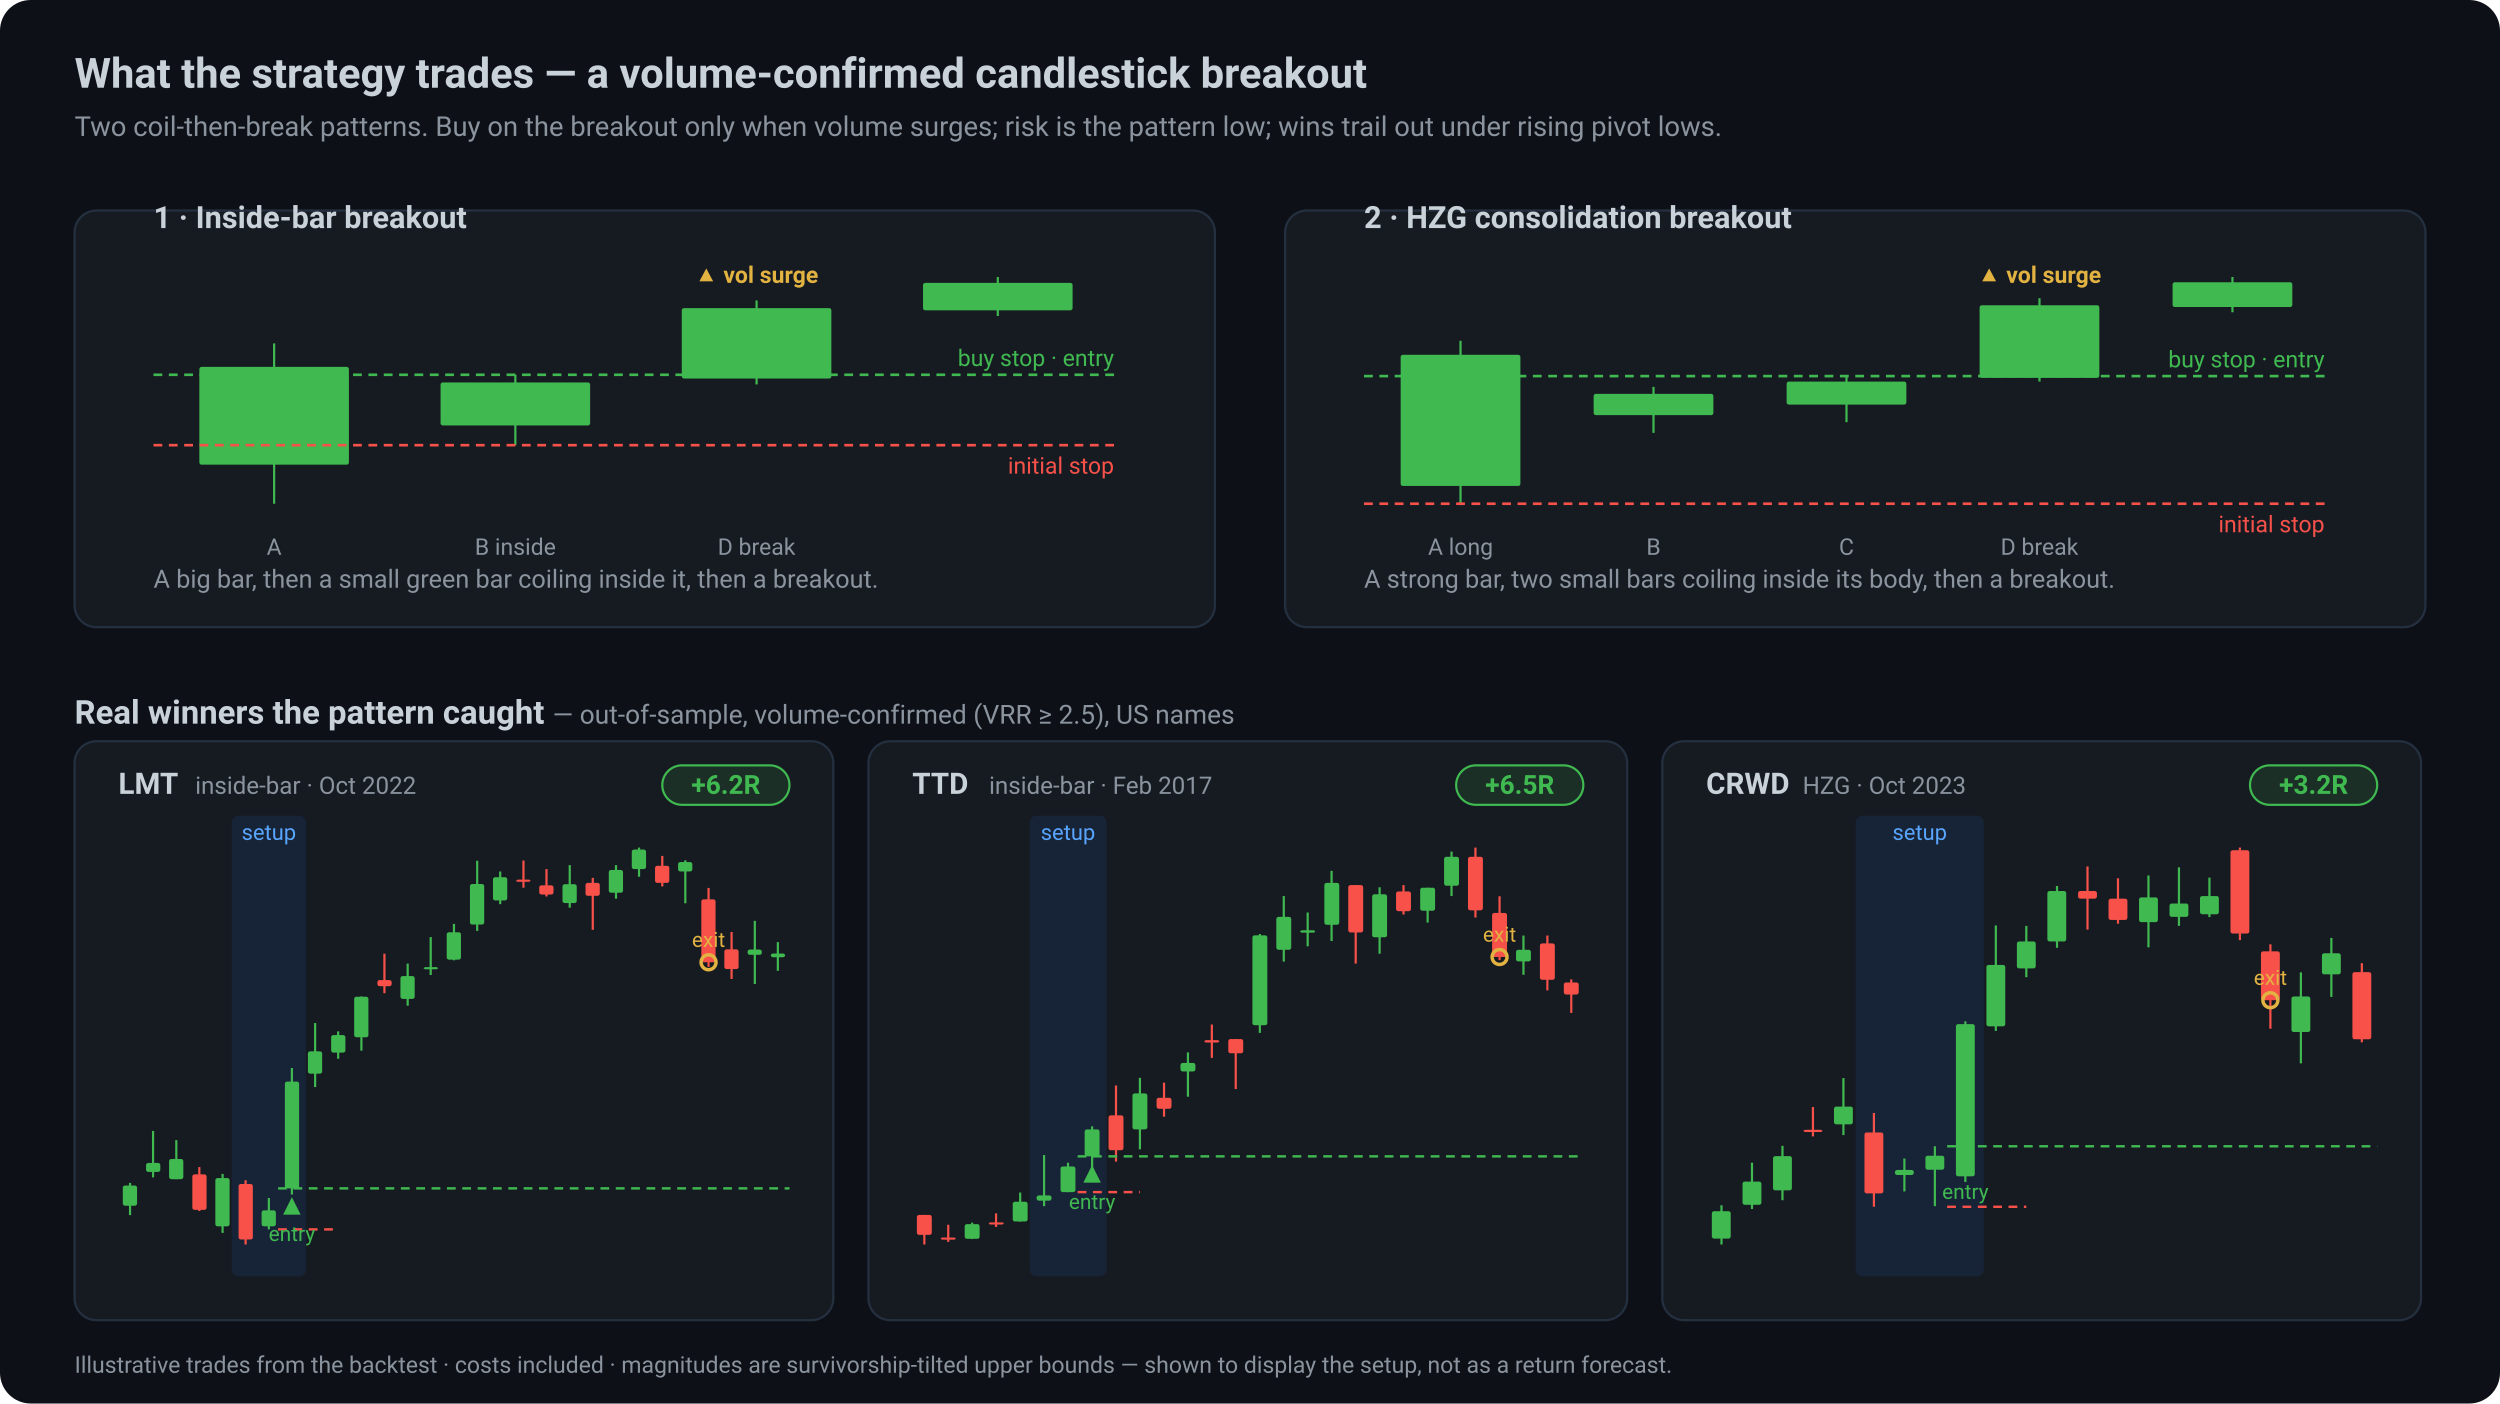
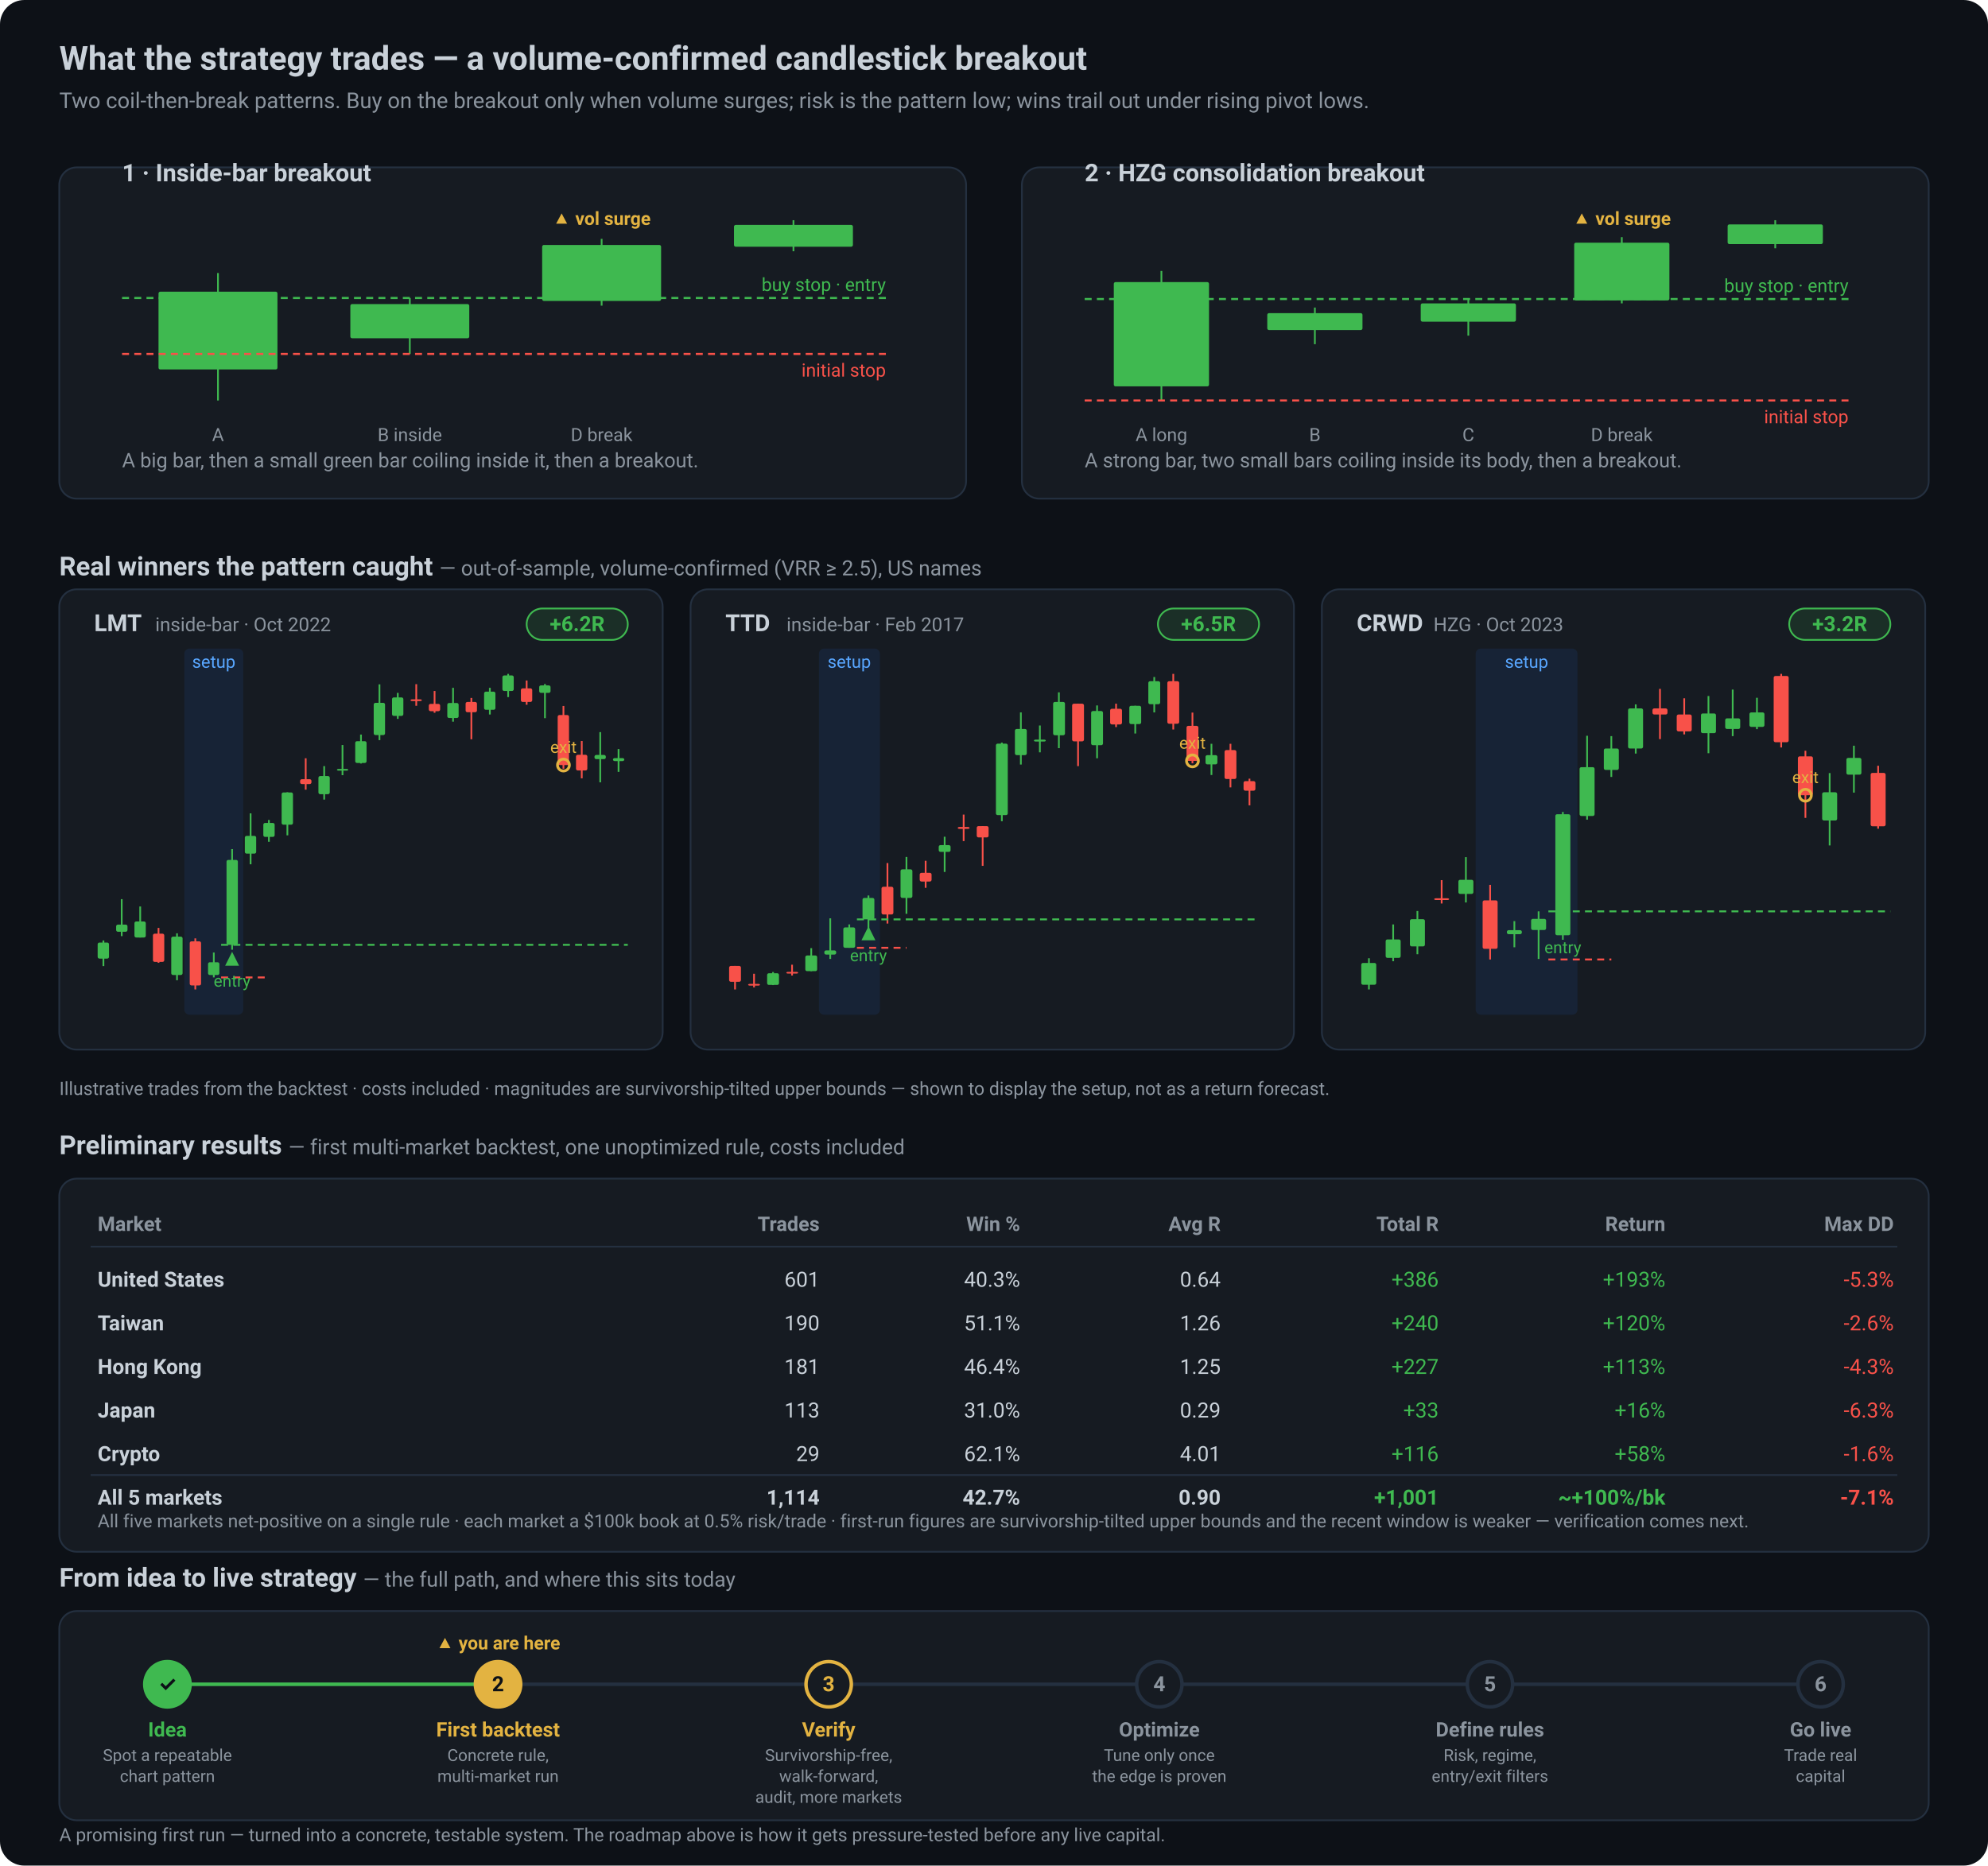
- <svg xmlns="http://www.w3.org/2000/svg" viewBox="0 0 1140 640" font-family="ui-sans-serif,system-ui,-apple-system,Segoe UI,Roboto,Helvetica,Arial">
-   <rect x="0" y="0" width="1140" height="640" rx="14" fill="#0d1117" />
+ <svg xmlns="http://www.w3.org/2000/svg" viewBox="0 0 1140 1070" font-family="ui-sans-serif,system-ui,-apple-system,Segoe UI,Roboto,Helvetica,Arial">
+   <rect x="0" y="0" width="1140" height="1070" rx="14" fill="#0d1117" />
  <text x="34" y="40" fill="#c9d1d9" font-size="19" font-weight="700">What the strategy trades — a volume-confirmed candlestick breakout</text>
  <text x="34" y="62" fill="#8b949e" font-size="12.5">Two coil-then-break patterns. Buy on the breakout only when volume surges; risk is the pattern low; wins trail out under rising pivot lows.</text>
  <g>
    <rect x="34" y="96" width="520" height="190" rx="10" fill="#161b22" stroke="#243040" />
    <text x="70" y="104" fill="#c9d1d9" font-size="14" font-weight="700">1 · Inside-bar breakout</text>
    <text x="70" y="268" fill="#8b949e" font-size="11.5">A big bar, then a small green bar coiling inside it, then a breakout.</text>
    <line x1="125.0" y1="156.6" x2="125.0" y2="229.7" stroke="#3fb950" stroke-width="1" />
    <rect x="90.9" y="167.3" width="68.2" height="44.6" fill="#3fb950" rx="1" />
    <line x1="235.0" y1="170.9" x2="235.0" y2="203.0" stroke="#3fb950" stroke-width="1" />
    <rect x="200.9" y="174.4" width="68.2" height="19.6" fill="#3fb950" rx="1" />
    <line x1="345.0" y1="137.0" x2="345.0" y2="175.3" stroke="#3fb950" stroke-width="1" />
    <rect x="310.9" y="140.5" width="68.2" height="32.1" fill="#3fb950" rx="1" />
    <line x1="455.0" y1="126.3" x2="455.0" y2="144.1" stroke="#3fb950" stroke-width="1" />
    <rect x="420.9" y="129.0" width="68.2" height="12.5" fill="#3fb950" rx="1" />
    <line x1="70" y1="170.9" x2="510" y2="170.9" stroke="#3fb950" stroke-width="1.2" stroke-dasharray="4 3" />
    <text x="508" y="166.9" fill="#3fb950" font-size="10.5" text-anchor="end">buy stop · entry</text>
    <line x1="70" y1="203.0" x2="510" y2="203.0" stroke="#f85149" stroke-width="1.2" stroke-dasharray="4 3" />
    <text x="508" y="216.0" fill="#f85149" font-size="10.5" text-anchor="end">initial stop</text>
    <text x="125.0" y="253.0" fill="#8b949e" font-size="10.5" text-anchor="middle">A</text>
    <text x="235.0" y="253.0" fill="#8b949e" font-size="10.5" text-anchor="middle">B inside</text>
    <text x="345.0" y="253.0" fill="#8b949e" font-size="10.5" text-anchor="middle">D break</text>
    <text x="345.0" y="129.0" fill="#e3b341" font-size="10.5" text-anchor="middle" font-weight="700">▲ vol surge</text>
  </g>
  <g>
    <rect x="586" y="96" width="520" height="190" rx="10" fill="#161b22" stroke="#243040" />
    <text x="622" y="104" fill="#c9d1d9" font-size="14" font-weight="700">2 · HZG consolidation breakout</text>
    <text x="622" y="268" fill="#8b949e" font-size="11.5">A strong bar, two small bars coiling inside its body, then a breakout.</text>
    <line x1="666.0" y1="155.4" x2="666.0" y2="229.7" stroke="#3fb950" stroke-width="1" />
    <rect x="638.7" y="161.8" width="54.6" height="59.8" fill="#3fb950" rx="1" />
    <line x1="754.0" y1="176.4" x2="754.0" y2="197.4" stroke="#3fb950" stroke-width="1" />
    <rect x="726.7" y="179.6" width="54.6" height="9.7" fill="#3fb950" rx="1" />
    <line x1="842.0" y1="171.5" x2="842.0" y2="192.5" stroke="#3fb950" stroke-width="1" />
    <rect x="814.7" y="174.0" width="54.6" height="10.5" fill="#3fb950" rx="1" />
    <line x1="930.0" y1="136.0" x2="930.0" y2="174.0" stroke="#3fb950" stroke-width="1" />
    <rect x="902.7" y="139.2" width="54.6" height="33.1" fill="#3fb950" rx="1" />
    <line x1="1018.0" y1="126.3" x2="1018.0" y2="142.4" stroke="#3fb950" stroke-width="1" />
    <rect x="990.7" y="128.7" width="54.6" height="11.3" fill="#3fb950" rx="1" />
    <line x1="622" y1="171.5" x2="1062" y2="171.5" stroke="#3fb950" stroke-width="1.2" stroke-dasharray="4 3" />
    <text x="1060" y="167.5" fill="#3fb950" font-size="10.5" text-anchor="end">buy stop · entry</text>
    <line x1="622" y1="229.7" x2="1062" y2="229.7" stroke="#f85149" stroke-width="1.2" stroke-dasharray="4 3" />
    <text x="1060" y="242.7" fill="#f85149" font-size="10.5" text-anchor="end">initial stop</text>
    <text x="666.0" y="253.0" fill="#8b949e" font-size="10.5" text-anchor="middle">A long</text>
    <text x="754.0" y="253.0" fill="#8b949e" font-size="10.5" text-anchor="middle">B</text>
    <text x="842.0" y="253.0" fill="#8b949e" font-size="10.5" text-anchor="middle">C</text>
    <text x="930.0" y="253.0" fill="#8b949e" font-size="10.5" text-anchor="middle">D break</text>
    <text x="930.0" y="129.0" fill="#e3b341" font-size="10.5" text-anchor="middle" font-weight="700">▲ vol surge</text>
  </g>
  <text x="34" y="330" fill="#c9d1d9" font-size="15" font-weight="700">Real winners the pattern caught <tspan fill="#8b949e" font-size="12" font-weight="400">— out-of-sample, volume-confirmed (VRR ≥ 2.5), US names</tspan>
  </text>
  <rect x="34" y="338" width="346" height="264" rx="10" fill="#161b22" stroke="#243040" />
  <text x="54" y="362" fill="#c9d1d9" font-size="13.5" font-weight="700">LMT</text>
  <text x="89" y="362" fill="#8b949e" font-size="11">inside-bar · Oct 2022</text>
  <rect x="302" y="349" width="58" height="18" rx="9" fill="#3fb95022" stroke="#3fb950" stroke-width="1" />
  <text x="331" y="362" fill="#3fb950" font-size="12" font-weight="700" text-anchor="middle">+6.2R</text>
  <rect x="105.7" y="372.0" width="33.8" height="210.0" fill="#1f6feb" opacity="0.10" rx="3" />
  <text x="122.6" y="383.0" fill="#58a6ff" font-size="10" text-anchor="middle">setup</text>
  <line x1="59.3" y1="539.4" x2="59.3" y2="554.1" stroke="#3fb950" stroke-width="1" />
  <rect x="56.0" y="540.6" width="6.5" height="9.2" fill="#3fb950" rx="1" />
  <line x1="69.8" y1="515.7" x2="69.8" y2="536.9" stroke="#3fb950" stroke-width="1" />
  <rect x="66.6" y="530.3" width="6.5" height="4.1" fill="#3fb950" rx="1" />
  <line x1="80.4" y1="519.9" x2="80.4" y2="537.7" stroke="#3fb950" stroke-width="1" />
  <rect x="77.1" y="528.5" width="6.5" height="9.2" fill="#3fb950" rx="1" />
  <line x1="90.9" y1="532.2" x2="90.9" y2="552.2" stroke="#f85149" stroke-width="1" />
  <rect x="87.7" y="535.5" width="6.5" height="16.2" fill="#f85149" rx="1" />
  <line x1="101.5" y1="535.3" x2="101.5" y2="562.2" stroke="#3fb950" stroke-width="1" />
  <rect x="98.2" y="537.2" width="6.5" height="22.0" fill="#3fb950" rx="1" />
  <line x1="112.0" y1="538.2" x2="112.0" y2="567.5" stroke="#f85149" stroke-width="1" />
  <rect x="108.8" y="539.9" width="6.5" height="25.3" fill="#f85149" rx="1" />
  <line x1="122.6" y1="546.3" x2="122.6" y2="560.6" stroke="#3fb950" stroke-width="1" />
  <rect x="119.3" y="551.9" width="6.5" height="7.3" fill="#3fb950" rx="1" />
  <line x1="133.1" y1="487.0" x2="133.1" y2="544.7" stroke="#3fb950" stroke-width="1" />
  <rect x="129.9" y="493.2" width="6.5" height="48.7" fill="#3fb950" rx="1" />
  <line x1="143.7" y1="466.5" x2="143.7" y2="495.7" stroke="#3fb950" stroke-width="1" />
  <rect x="140.4" y="479.4" width="6.5" height="10.2" fill="#3fb950" rx="1" />
  <line x1="154.2" y1="470.3" x2="154.2" y2="482.8" stroke="#3fb950" stroke-width="1" />
  <rect x="151.0" y="472.0" width="6.5" height="8.0" fill="#3fb950" rx="1" />
  <line x1="164.8" y1="454.4" x2="164.8" y2="479.1" stroke="#3fb950" stroke-width="1" />
  <rect x="161.5" y="454.5" width="6.5" height="18.5" fill="#3fb950" rx="1" />
  <line x1="175.3" y1="434.9" x2="175.3" y2="452.9" stroke="#f85149" stroke-width="1" />
  <rect x="172.1" y="446.9" width="6.5" height="2.8" fill="#f85149" rx="1" />
  <line x1="185.9" y1="439.4" x2="185.9" y2="458.6" stroke="#3fb950" stroke-width="1" />
  <rect x="182.6" y="445.1" width="6.5" height="10.4" fill="#3fb950" rx="1" />
  <line x1="196.4" y1="427.3" x2="196.4" y2="444.6" stroke="#3fb950" stroke-width="1" />
  <rect x="193.2" y="441.0" width="6.5" height="1.0" fill="#3fb950" rx="1" />
  <line x1="207.0" y1="421.3" x2="207.0" y2="437.9" stroke="#3fb950" stroke-width="1" />
  <rect x="203.7" y="425.1" width="6.5" height="12.5" fill="#3fb950" rx="1" />
  <line x1="217.6" y1="392.5" x2="217.6" y2="424.5" stroke="#3fb950" stroke-width="1" />
  <rect x="214.3" y="403.1" width="6.5" height="18.5" fill="#3fb950" rx="1" />
  <line x1="228.1" y1="397.4" x2="228.1" y2="412.3" stroke="#3fb950" stroke-width="1" />
  <rect x="224.8" y="400.0" width="6.5" height="10.6" fill="#3fb950" rx="1" />
  <line x1="238.7" y1="392.4" x2="238.7" y2="404.8" stroke="#f85149" stroke-width="1" />
  <rect x="235.4" y="401.1" width="6.5" height="1.0" fill="#f85149" rx="1" />
  <line x1="249.2" y1="396.3" x2="249.2" y2="408.8" stroke="#f85149" stroke-width="1" />
  <rect x="245.9" y="403.7" width="6.5" height="4.2" fill="#f85149" rx="1" />
  <line x1="259.8" y1="394.5" x2="259.8" y2="413.9" stroke="#3fb950" stroke-width="1" />
  <rect x="256.5" y="403.2" width="6.5" height="8.6" fill="#3fb950" rx="1" />
  <line x1="270.3" y1="400.3" x2="270.3" y2="424.0" stroke="#f85149" stroke-width="1" />
  <rect x="267.0" y="402.6" width="6.5" height="5.9" fill="#f85149" rx="1" />
  <line x1="280.9" y1="394.5" x2="280.9" y2="409.8" stroke="#3fb950" stroke-width="1" />
  <rect x="277.6" y="396.7" width="6.5" height="10.4" fill="#3fb950" rx="1" />
  <line x1="291.4" y1="386.5" x2="291.4" y2="399.8" stroke="#3fb950" stroke-width="1" />
  <rect x="288.1" y="387.4" width="6.5" height="8.9" fill="#3fb950" rx="1" />
  <line x1="302.0" y1="390.3" x2="302.0" y2="404.2" stroke="#f85149" stroke-width="1" />
  <rect x="298.7" y="394.8" width="6.5" height="7.8" fill="#f85149" rx="1" />
  <line x1="312.5" y1="392.3" x2="312.5" y2="411.9" stroke="#3fb950" stroke-width="1" />
  <rect x="309.2" y="393.1" width="6.5" height="4.3" fill="#3fb950" rx="1" />
  <line x1="323.1" y1="404.9" x2="323.1" y2="440.9" stroke="#f85149" stroke-width="1" />
  <rect x="319.8" y="410.1" width="6.5" height="28.7" fill="#f85149" rx="1" />
  <line x1="333.6" y1="425.0" x2="333.6" y2="446.4" stroke="#f85149" stroke-width="1" />
  <rect x="330.3" y="432.9" width="6.5" height="9.0" fill="#f85149" rx="1" />
  <line x1="344.2" y1="419.9" x2="344.2" y2="448.7" stroke="#3fb950" stroke-width="1" />
  <rect x="340.9" y="433.0" width="6.5" height="2.4" fill="#3fb950" rx="1" />
  <line x1="354.7" y1="429.6" x2="354.7" y2="442.7" stroke="#3fb950" stroke-width="1" />
  <rect x="351.5" y="434.8" width="6.5" height="1.7" fill="#3fb950" rx="1" />
  <line x1="126.8" y1="541.9" x2="360.0" y2="541.9" stroke="#3fb950" stroke-width="1.1" stroke-dasharray="4 3" />
  <line x1="126.8" y1="560.6" x2="154.2" y2="560.6" stroke="#f85149" stroke-width="1.1" stroke-dasharray="4 3" />
  <text x="133.1" y="541.9" fill="#3fb950" font-size="12" text-anchor="middle" />
  <polygon points="129.1,553.9 137.1,553.9 133.1,545.9" fill="#3fb950" />
  <text x="133.1" y="565.9" fill="#3fb950" font-size="9.5" text-anchor="middle">entry</text>
  <circle cx="323.1" cy="438.8" r="3.4" fill="none" stroke="#e3b341" stroke-width="1.6" />
  <text x="323.1" y="431.8" fill="#e3b341" font-size="9.5" text-anchor="middle">exit</text>
  <rect x="396" y="338" width="346" height="264" rx="10" fill="#161b22" stroke="#243040" />
  <text x="416" y="362" fill="#c9d1d9" font-size="13.5" font-weight="700">TTD</text>
  <text x="451" y="362" fill="#8b949e" font-size="11">inside-bar · Feb 2017</text>
  <rect x="664" y="349" width="58" height="18" rx="9" fill="#3fb95022" stroke="#3fb950" stroke-width="1" />
  <text x="693" y="362" fill="#3fb950" font-size="12" font-weight="700" text-anchor="middle">+6.5R</text>
  <rect x="469.6" y="372.0" width="35.0" height="210.0" fill="#1f6feb" opacity="0.10" rx="3" />
  <text x="487.0" y="383.0" fill="#58a6ff" font-size="10" text-anchor="middle">setup</text>
  <line x1="421.5" y1="554.0" x2="421.5" y2="567.5" stroke="#f85149" stroke-width="1" />
  <rect x="418.1" y="554.0" width="6.8" height="9.1" fill="#f85149" rx="1" />
  <line x1="432.4" y1="558.5" x2="432.4" y2="566.3" stroke="#f85149" stroke-width="1" />
  <rect x="429.0" y="564.3" width="6.8" height="1.0" fill="#f85149" rx="1" />
  <line x1="443.3" y1="557.5" x2="443.3" y2="565.0" stroke="#3fb950" stroke-width="1" />
  <rect x="439.9" y="558.2" width="6.8" height="6.7" fill="#3fb950" rx="1" />
  <line x1="454.2" y1="553.3" x2="454.2" y2="559.5" stroke="#f85149" stroke-width="1" />
  <rect x="450.9" y="557.4" width="6.8" height="1.0" fill="#f85149" rx="1" />
  <line x1="465.2" y1="543.8" x2="465.2" y2="557.0" stroke="#3fb950" stroke-width="1" />
  <rect x="461.8" y="548.0" width="6.8" height="9.0" fill="#3fb950" rx="1" />
  <line x1="476.1" y1="526.7" x2="476.1" y2="550.0" stroke="#3fb950" stroke-width="1" />
  <rect x="472.7" y="545.1" width="6.8" height="2.4" fill="#3fb950" rx="1" />
  <line x1="487.0" y1="530.2" x2="487.0" y2="543.6" stroke="#3fb950" stroke-width="1" />
  <rect x="483.6" y="531.9" width="6.8" height="11.7" fill="#3fb950" rx="1" />
  <line x1="498.0" y1="513.6" x2="498.0" y2="533.2" stroke="#3fb950" stroke-width="1" />
  <rect x="494.6" y="515.0" width="6.8" height="12.3" fill="#3fb950" rx="1" />
  <line x1="508.9" y1="495.0" x2="508.9" y2="529.7" stroke="#f85149" stroke-width="1" />
  <rect x="505.5" y="508.6" width="6.8" height="15.9" fill="#f85149" rx="1" />
  <line x1="519.8" y1="491.5" x2="519.8" y2="524.1" stroke="#3fb950" stroke-width="1" />
  <rect x="516.4" y="498.6" width="6.8" height="16.4" fill="#3fb950" rx="1" />
  <line x1="530.8" y1="493.7" x2="530.8" y2="509.2" stroke="#f85149" stroke-width="1" />
  <rect x="527.4" y="500.6" width="6.8" height="5.0" fill="#f85149" rx="1" />
  <line x1="541.7" y1="479.9" x2="541.7" y2="500.1" stroke="#3fb950" stroke-width="1" />
  <rect x="538.3" y="484.7" width="6.8" height="3.9" fill="#3fb950" rx="1" />
  <line x1="552.6" y1="467.2" x2="552.6" y2="482.4" stroke="#f85149" stroke-width="1" />
  <rect x="549.2" y="474.3" width="6.8" height="1.1" fill="#f85149" rx="1" />
  <line x1="563.5" y1="473.8" x2="563.5" y2="496.6" stroke="#f85149" stroke-width="1" />
  <rect x="560.1" y="473.8" width="6.8" height="6.5" fill="#f85149" rx="1" />
  <line x1="574.5" y1="425.9" x2="574.5" y2="471.0" stroke="#3fb950" stroke-width="1" />
  <rect x="571.1" y="426.5" width="6.8" height="41.0" fill="#3fb950" rx="1" />
  <line x1="585.4" y1="408.6" x2="585.4" y2="438.5" stroke="#3fb950" stroke-width="1" />
  <rect x="582.0" y="418.1" width="6.8" height="15.0" fill="#3fb950" rx="1" />
  <line x1="596.3" y1="416.1" x2="596.3" y2="431.5" stroke="#3fb950" stroke-width="1" />
  <rect x="592.9" y="424.2" width="6.8" height="1.1" fill="#3fb950" rx="1" />
  <line x1="607.2" y1="397.1" x2="607.2" y2="429.1" stroke="#3fb950" stroke-width="1" />
  <rect x="603.9" y="402.6" width="6.8" height="19.1" fill="#3fb950" rx="1" />
  <line x1="618.2" y1="403.6" x2="618.2" y2="439.4" stroke="#f85149" stroke-width="1" />
  <rect x="614.8" y="403.6" width="6.8" height="21.6" fill="#f85149" rx="1" />
  <line x1="629.1" y1="404.6" x2="629.1" y2="434.9" stroke="#3fb950" stroke-width="1" />
  <rect x="625.7" y="407.8" width="6.8" height="19.6" fill="#3fb950" rx="1" />
  <line x1="640.0" y1="403.6" x2="640.0" y2="417.0" stroke="#f85149" stroke-width="1" />
  <rect x="636.6" y="406.5" width="6.8" height="9.0" fill="#f85149" rx="1" />
  <line x1="651.0" y1="404.8" x2="651.0" y2="420.7" stroke="#3fb950" stroke-width="1" />
  <rect x="647.6" y="404.8" width="6.8" height="10.5" fill="#3fb950" rx="1" />
  <line x1="661.9" y1="388.3" x2="661.9" y2="408.6" stroke="#3fb950" stroke-width="1" />
  <rect x="658.5" y="390.7" width="6.8" height="13.2" fill="#3fb950" rx="1" />
  <line x1="672.8" y1="386.5" x2="672.8" y2="418.4" stroke="#f85149" stroke-width="1" />
  <rect x="669.4" y="390.7" width="6.8" height="24.4" fill="#f85149" rx="1" />
  <line x1="683.8" y1="408.7" x2="683.8" y2="437.8" stroke="#f85149" stroke-width="1" />
  <rect x="680.4" y="416.3" width="6.8" height="20.1" fill="#f85149" rx="1" />
  <line x1="694.7" y1="426.6" x2="694.7" y2="444.5" stroke="#3fb950" stroke-width="1" />
  <rect x="691.3" y="433.1" width="6.8" height="5.3" fill="#3fb950" rx="1" />
  <line x1="705.6" y1="426.6" x2="705.6" y2="451.6" stroke="#f85149" stroke-width="1" />
  <rect x="702.2" y="430.2" width="6.8" height="16.6" fill="#f85149" rx="1" />
  <line x1="716.5" y1="446.6" x2="716.5" y2="461.9" stroke="#f85149" stroke-width="1" />
  <rect x="713.1" y="448.0" width="6.8" height="5.5" fill="#f85149" rx="1" />
  <line x1="491.4" y1="527.3" x2="722.0" y2="527.3" stroke="#3fb950" stroke-width="1.1" stroke-dasharray="4 3" />
  <line x1="491.4" y1="543.6" x2="519.8" y2="543.6" stroke="#f85149" stroke-width="1.1" stroke-dasharray="4 3" />
  <text x="498.0" y="527.3" fill="#3fb950" font-size="12" text-anchor="middle" />
  <polygon points="494.0,539.3 502.0,539.3 498.0,531.3" fill="#3fb950" />
  <text x="498.0" y="551.3" fill="#3fb950" font-size="9.5" text-anchor="middle">entry</text>
  <circle cx="683.8" cy="436.4" r="3.4" fill="none" stroke="#e3b341" stroke-width="1.6" />
  <text x="683.8" y="429.4" fill="#e3b341" font-size="9.5" text-anchor="middle">exit</text>
  <rect x="758" y="338" width="346" height="264" rx="10" fill="#161b22" stroke="#243040" />
  <text x="778" y="362" fill="#c9d1d9" font-size="13.5" font-weight="700">CRWD</text>
  <text x="822" y="362" fill="#8b949e" font-size="11">HZG · Oct 2023</text>
  <rect x="1026" y="349" width="58" height="18" rx="9" fill="#3fb95022" stroke="#3fb950" stroke-width="1" />
  <text x="1055" y="362" fill="#3fb950" font-size="12" font-weight="700" text-anchor="middle">+3.2R</text>
  <rect x="846.2" y="372.0" width="58.4" height="210.0" fill="#1f6feb" opacity="0.10" rx="3" />
  <text x="875.4" y="383.0" fill="#58a6ff" font-size="10" text-anchor="middle">setup</text>
  <line x1="785.0" y1="549.6" x2="785.0" y2="567.5" stroke="#3fb950" stroke-width="1" />
  <rect x="780.6" y="552.3" width="8.6" height="12.5" fill="#3fb950" rx="1" />
  <line x1="798.9" y1="530.2" x2="798.9" y2="551.3" stroke="#3fb950" stroke-width="1" />
  <rect x="794.6" y="538.8" width="8.6" height="10.6" fill="#3fb950" rx="1" />
  <line x1="812.8" y1="522.5" x2="812.8" y2="547.3" stroke="#3fb950" stroke-width="1" />
  <rect x="808.5" y="527.2" width="8.6" height="15.6" fill="#3fb950" rx="1" />
  <line x1="826.7" y1="504.8" x2="826.7" y2="518.2" stroke="#f85149" stroke-width="1" />
  <rect x="822.4" y="515.2" width="8.6" height="1.0" fill="#f85149" rx="1" />
  <line x1="840.6" y1="491.6" x2="840.6" y2="517.6" stroke="#3fb950" stroke-width="1" />
  <rect x="836.3" y="504.6" width="8.6" height="8.1" fill="#3fb950" rx="1" />
  <line x1="854.5" y1="507.5" x2="854.5" y2="550.3" stroke="#f85149" stroke-width="1" />
  <rect x="850.2" y="516.4" width="8.6" height="27.8" fill="#f85149" rx="1" />
  <line x1="868.4" y1="528.3" x2="868.4" y2="543.3" stroke="#3fb950" stroke-width="1" />
  <rect x="864.1" y="533.5" width="8.6" height="2.3" fill="#3fb950" rx="1" />
  <line x1="882.3" y1="522.7" x2="882.3" y2="550.0" stroke="#3fb950" stroke-width="1" />
  <rect x="878.0" y="527.0" width="8.6" height="6.4" fill="#3fb950" rx="1" />
  <line x1="896.2" y1="465.7" x2="896.2" y2="539.0" stroke="#3fb950" stroke-width="1" />
  <rect x="891.9" y="467.0" width="8.6" height="69.4" fill="#3fb950" rx="1" />
  <line x1="910.1" y1="422.0" x2="910.1" y2="470.1" stroke="#3fb950" stroke-width="1" />
  <rect x="905.8" y="440.0" width="8.6" height="28.0" fill="#3fb950" rx="1" />
  <line x1="924.0" y1="422.2" x2="924.0" y2="445.6" stroke="#3fb950" stroke-width="1" />
  <rect x="919.7" y="429.3" width="8.6" height="12.3" fill="#3fb950" rx="1" />
  <line x1="938.0" y1="404.0" x2="938.0" y2="432.2" stroke="#3fb950" stroke-width="1" />
  <rect x="933.6" y="406.3" width="8.6" height="23.0" fill="#3fb950" rx="1" />
  <line x1="951.9" y1="395.1" x2="951.9" y2="423.9" stroke="#f85149" stroke-width="1" />
  <rect x="947.6" y="406.3" width="8.6" height="3.5" fill="#f85149" rx="1" />
  <line x1="965.8" y1="400.5" x2="965.8" y2="421.2" stroke="#f85149" stroke-width="1" />
  <rect x="961.5" y="409.8" width="8.6" height="9.7" fill="#f85149" rx="1" />
  <line x1="979.7" y1="399.2" x2="979.7" y2="432.0" stroke="#3fb950" stroke-width="1" />
  <rect x="975.4" y="409.2" width="8.6" height="11.3" fill="#3fb950" rx="1" />
  <line x1="993.6" y1="395.5" x2="993.6" y2="422.2" stroke="#3fb950" stroke-width="1" />
  <rect x="989.3" y="412.0" width="8.6" height="6.1" fill="#3fb950" rx="1" />
  <line x1="1007.5" y1="400.2" x2="1007.5" y2="418.2" stroke="#3fb950" stroke-width="1" />
  <rect x="1003.2" y="408.6" width="8.6" height="8.3" fill="#3fb950" rx="1" />
  <line x1="1021.4" y1="386.5" x2="1021.4" y2="428.7" stroke="#f85149" stroke-width="1" />
  <rect x="1017.1" y="387.7" width="8.6" height="38.0" fill="#f85149" rx="1" />
  <line x1="1035.3" y1="430.6" x2="1035.3" y2="469.1" stroke="#f85149" stroke-width="1" />
  <rect x="1031.0" y="433.8" width="8.6" height="22.3" fill="#f85149" rx="1" />
  <line x1="1049.2" y1="443.4" x2="1049.2" y2="484.9" stroke="#3fb950" stroke-width="1" />
  <rect x="1044.9" y="454.4" width="8.6" height="16.2" fill="#3fb950" rx="1" />
  <line x1="1063.1" y1="427.7" x2="1063.1" y2="454.6" stroke="#3fb950" stroke-width="1" />
  <rect x="1058.8" y="434.7" width="8.6" height="9.6" fill="#3fb950" rx="1" />
  <line x1="1077.0" y1="439.2" x2="1077.0" y2="475.3" stroke="#f85149" stroke-width="1" />
  <rect x="1072.7" y="443.3" width="8.6" height="30.6" fill="#f85149" rx="1" />
  <line x1="887.9" y1="522.7" x2="1084.0" y2="522.7" stroke="#3fb950" stroke-width="1.1" stroke-dasharray="4 3" />
  <line x1="887.9" y1="550.3" x2="924.0" y2="550.3" stroke="#f85149" stroke-width="1.1" stroke-dasharray="4 3" />
  <text x="896.2" y="522.7" fill="#3fb950" font-size="12" text-anchor="middle" />
  <polygon points="892.2,534.7 900.2,534.7 896.2,526.7" fill="#3fb950" />
  <text x="896.2" y="546.7" fill="#3fb950" font-size="9.5" text-anchor="middle">entry</text>
  <circle cx="1035.3" cy="456.1" r="3.4" fill="none" stroke="#e3b341" stroke-width="1.6" />
  <text x="1035.3" y="449.1" fill="#e3b341" font-size="9.5" text-anchor="middle">exit</text>
-   <text x="34" y="626" fill="#8b949e" font-size="10.5">Illustrative trades from the backtest · costs included · magnitudes are survivorship-tilted upper bounds — shown to display the setup, not as a return forecast.</text>
+   <text x="34" y="628" fill="#8b949e" font-size="10.5">Illustrative trades from the backtest · costs included · magnitudes are survivorship-tilted upper bounds — shown to display the setup, not as a return forecast.</text>
+   <text x="34" y="662" fill="#c9d1d9" font-size="15" font-weight="700">Preliminary results <tspan fill="#8b949e" font-size="12" font-weight="400">— first multi-market backtest, one unoptimized rule, costs included</tspan>
+   </text>
+   <rect x="34" y="676" width="1072" height="214" rx="10" fill="#161b22" stroke="#243040" />
+   <text x="56" y="706" fill="#8b949e" font-size="11.5" font-weight="700" text-anchor="start">Market</text>
+   <text x="470" y="706" fill="#8b949e" font-size="11.5" font-weight="700" text-anchor="end">Trades</text>
+   <text x="585" y="706" fill="#8b949e" font-size="11.5" font-weight="700" text-anchor="end">Win %</text>
+   <text x="700" y="706" fill="#8b949e" font-size="11.5" font-weight="700" text-anchor="end">Avg R</text>
+   <text x="825" y="706" fill="#8b949e" font-size="11.5" font-weight="700" text-anchor="end">Total R</text>
+   <text x="955" y="706" fill="#8b949e" font-size="11.5" font-weight="700" text-anchor="end">Return</text>
+   <text x="1086" y="706" fill="#8b949e" font-size="11.5" font-weight="700" text-anchor="end">Max DD</text>
+   <line x1="52" y1="715" x2="1088" y2="715" stroke="#243040" />
+   <text x="56" y="738" fill="#c9d1d9" font-size="12" font-weight="600" text-anchor="start">United States</text>
+   <text x="470" y="738" fill="#c9d1d9" font-size="12" font-weight="400" text-anchor="end">601</text>
+   <text x="585" y="738" fill="#c9d1d9" font-size="12" font-weight="400" text-anchor="end">40.3%</text>
+   <text x="700" y="738" fill="#c9d1d9" font-size="12" font-weight="400" text-anchor="end">0.64</text>
+   <text x="825" y="738" fill="#3fb950" font-size="12" font-weight="400" text-anchor="end">+386</text>
+   <text x="955" y="738" fill="#3fb950" font-size="12" font-weight="400" text-anchor="end">+193%</text>
+   <text x="1086" y="738" fill="#f85149" font-size="12" font-weight="400" text-anchor="end">-5.3%</text>
+   <text x="56" y="763" fill="#c9d1d9" font-size="12" font-weight="600" text-anchor="start">Taiwan</text>
+   <text x="470" y="763" fill="#c9d1d9" font-size="12" font-weight="400" text-anchor="end">190</text>
+   <text x="585" y="763" fill="#c9d1d9" font-size="12" font-weight="400" text-anchor="end">51.1%</text>
+   <text x="700" y="763" fill="#c9d1d9" font-size="12" font-weight="400" text-anchor="end">1.26</text>
+   <text x="825" y="763" fill="#3fb950" font-size="12" font-weight="400" text-anchor="end">+240</text>
+   <text x="955" y="763" fill="#3fb950" font-size="12" font-weight="400" text-anchor="end">+120%</text>
+   <text x="1086" y="763" fill="#f85149" font-size="12" font-weight="400" text-anchor="end">-2.6%</text>
+   <text x="56" y="788" fill="#c9d1d9" font-size="12" font-weight="600" text-anchor="start">Hong Kong</text>
+   <text x="470" y="788" fill="#c9d1d9" font-size="12" font-weight="400" text-anchor="end">181</text>
+   <text x="585" y="788" fill="#c9d1d9" font-size="12" font-weight="400" text-anchor="end">46.4%</text>
+   <text x="700" y="788" fill="#c9d1d9" font-size="12" font-weight="400" text-anchor="end">1.25</text>
+   <text x="825" y="788" fill="#3fb950" font-size="12" font-weight="400" text-anchor="end">+227</text>
+   <text x="955" y="788" fill="#3fb950" font-size="12" font-weight="400" text-anchor="end">+113%</text>
+   <text x="1086" y="788" fill="#f85149" font-size="12" font-weight="400" text-anchor="end">-4.3%</text>
+   <text x="56" y="813" fill="#c9d1d9" font-size="12" font-weight="600" text-anchor="start">Japan</text>
+   <text x="470" y="813" fill="#c9d1d9" font-size="12" font-weight="400" text-anchor="end">113</text>
+   <text x="585" y="813" fill="#c9d1d9" font-size="12" font-weight="400" text-anchor="end">31.0%</text>
+   <text x="700" y="813" fill="#c9d1d9" font-size="12" font-weight="400" text-anchor="end">0.29</text>
+   <text x="825" y="813" fill="#3fb950" font-size="12" font-weight="400" text-anchor="end">+33</text>
+   <text x="955" y="813" fill="#3fb950" font-size="12" font-weight="400" text-anchor="end">+16%</text>
+   <text x="1086" y="813" fill="#f85149" font-size="12" font-weight="400" text-anchor="end">-6.3%</text>
+   <text x="56" y="838" fill="#c9d1d9" font-size="12" font-weight="600" text-anchor="start">Crypto</text>
+   <text x="470" y="838" fill="#c9d1d9" font-size="12" font-weight="400" text-anchor="end">29</text>
+   <text x="585" y="838" fill="#c9d1d9" font-size="12" font-weight="400" text-anchor="end">62.1%</text>
+   <text x="700" y="838" fill="#c9d1d9" font-size="12" font-weight="400" text-anchor="end">4.01</text>
+   <text x="825" y="838" fill="#3fb950" font-size="12" font-weight="400" text-anchor="end">+116</text>
+   <text x="955" y="838" fill="#3fb950" font-size="12" font-weight="400" text-anchor="end">+58%</text>
+   <text x="1086" y="838" fill="#f85149" font-size="12" font-weight="400" text-anchor="end">-1.6%</text>
+   <line x1="52" y1="846" x2="1088" y2="846" stroke="#243040" />
+   <text x="56" y="863" fill="#c9d1d9" font-size="12" font-weight="700" text-anchor="start">All 5 markets</text>
+   <text x="470" y="863" fill="#c9d1d9" font-size="12" font-weight="700" text-anchor="end">1,114</text>
+   <text x="585" y="863" fill="#c9d1d9" font-size="12" font-weight="700" text-anchor="end">42.7%</text>
+   <text x="700" y="863" fill="#c9d1d9" font-size="12" font-weight="700" text-anchor="end">0.90</text>
+   <text x="825" y="863" fill="#3fb950" font-size="12" font-weight="700" text-anchor="end">+1,001</text>
+   <text x="955" y="863" fill="#3fb950" font-size="12" font-weight="700" text-anchor="end">~+100%/bk</text>
+   <text x="1086" y="863" fill="#f85149" font-size="12" font-weight="700" text-anchor="end">-7.1%</text>
+   <text x="56" y="876" fill="#8b949e" font-size="10.5">All five markets net-positive on a single rule · each market a $100k book at 0.5% risk/trade · first-run figures are survivorship-tilted upper bounds and the recent window is weaker — verification comes next.</text>
+   <text x="34" y="910" fill="#c9d1d9" font-size="15" font-weight="700">From idea to live strategy <tspan fill="#8b949e" font-size="12" font-weight="400">— the full path, and where this sits today</tspan>
+   </text>
+   <rect x="34" y="924" width="1072" height="120" rx="10" fill="#161b22" stroke="#243040" />
+   <line x1="96" y1="966" x2="1044" y2="966" stroke="#243040" stroke-width="2" />
+   <line x1="96" y1="966" x2="285.6" y2="966" stroke="#3fb950" stroke-width="2" />
+   <circle cx="96.0" cy="966" r="13" fill="#3fb950" stroke="#3fb950" stroke-width="2" />
+   <text x="96.0" y="970" fill="#0d1117" font-size="12" font-weight="700" text-anchor="middle">✓</text>
+   <text x="96.0" y="996" fill="#3fb950" font-size="11.5" font-weight="700" text-anchor="middle">Idea</text>
+   <text x="96.0" y="1010" fill="#8b949e" font-size="9.5" text-anchor="middle">Spot a repeatable</text>
+   <text x="96.0" y="1022" fill="#8b949e" font-size="9.5" text-anchor="middle">chart pattern</text>
+   <circle cx="285.6" cy="966" r="13" fill="#e3b341" stroke="#e3b341" stroke-width="2" />
+   <text x="285.6" y="970" fill="#0d1117" font-size="12" font-weight="700" text-anchor="middle">2</text>
+   <text x="285.6" y="996" fill="#e3b341" font-size="11.5" font-weight="700" text-anchor="middle">First backtest</text>
+   <text x="285.6" y="1010" fill="#8b949e" font-size="9.5" text-anchor="middle">Concrete rule,</text>
+   <text x="285.6" y="1022" fill="#8b949e" font-size="9.5" text-anchor="middle">multi-market run</text>
+   <circle cx="475.2" cy="966" r="13" fill="#161b22" stroke="#e3b341" stroke-width="2" />
+   <text x="475.2" y="970" fill="#e3b341" font-size="12" font-weight="700" text-anchor="middle">3</text>
+   <text x="475.2" y="996" fill="#e3b341" font-size="11.5" font-weight="700" text-anchor="middle">Verify</text>
+   <text x="475.2" y="1010" fill="#8b949e" font-size="9.5" text-anchor="middle">Survivorship-free,</text>
+   <text x="475.2" y="1022" fill="#8b949e" font-size="9.5" text-anchor="middle">walk-forward,</text>
+   <text x="475.2" y="1034" fill="#8b949e" font-size="9.5" text-anchor="middle">audit, more markets</text>
+   <circle cx="664.8" cy="966" r="13" fill="#161b22" stroke="#243040" stroke-width="2" />
+   <text x="664.8" y="970" fill="#8b949e" font-size="12" font-weight="700" text-anchor="middle">4</text>
+   <text x="664.8" y="996" fill="#8b949e" font-size="11.5" font-weight="700" text-anchor="middle">Optimize</text>
+   <text x="664.8" y="1010" fill="#8b949e" font-size="9.5" text-anchor="middle">Tune only once</text>
+   <text x="664.8" y="1022" fill="#8b949e" font-size="9.5" text-anchor="middle">the edge is proven</text>
+   <circle cx="854.4" cy="966" r="13" fill="#161b22" stroke="#243040" stroke-width="2" />
+   <text x="854.4" y="970" fill="#8b949e" font-size="12" font-weight="700" text-anchor="middle">5</text>
+   <text x="854.4" y="996" fill="#8b949e" font-size="11.5" font-weight="700" text-anchor="middle">Define rules</text>
+   <text x="854.4" y="1010" fill="#8b949e" font-size="9.5" text-anchor="middle">Risk, regime,</text>
+   <text x="854.4" y="1022" fill="#8b949e" font-size="9.5" text-anchor="middle">entry/exit filters</text>
+   <circle cx="1044.0" cy="966" r="13" fill="#161b22" stroke="#243040" stroke-width="2" />
+   <text x="1044.0" y="970" fill="#8b949e" font-size="12" font-weight="700" text-anchor="middle">6</text>
+   <text x="1044.0" y="996" fill="#8b949e" font-size="11.5" font-weight="700" text-anchor="middle">Go live</text>
+   <text x="1044.0" y="1010" fill="#8b949e" font-size="9.5" text-anchor="middle">Trade real</text>
+   <text x="1044.0" y="1022" fill="#8b949e" font-size="9.5" text-anchor="middle">capital</text>
+   <text x="285.6" y="946" fill="#e3b341" font-size="10.5" font-weight="700" text-anchor="middle">▲ you are here</text>
+   <text x="34" y="1056" fill="#8b949e" font-size="10.5">A promising first run — turned into a concrete, testable system. The roadmap above is how it gets pressure-tested before any live capital.</text>
</svg>
